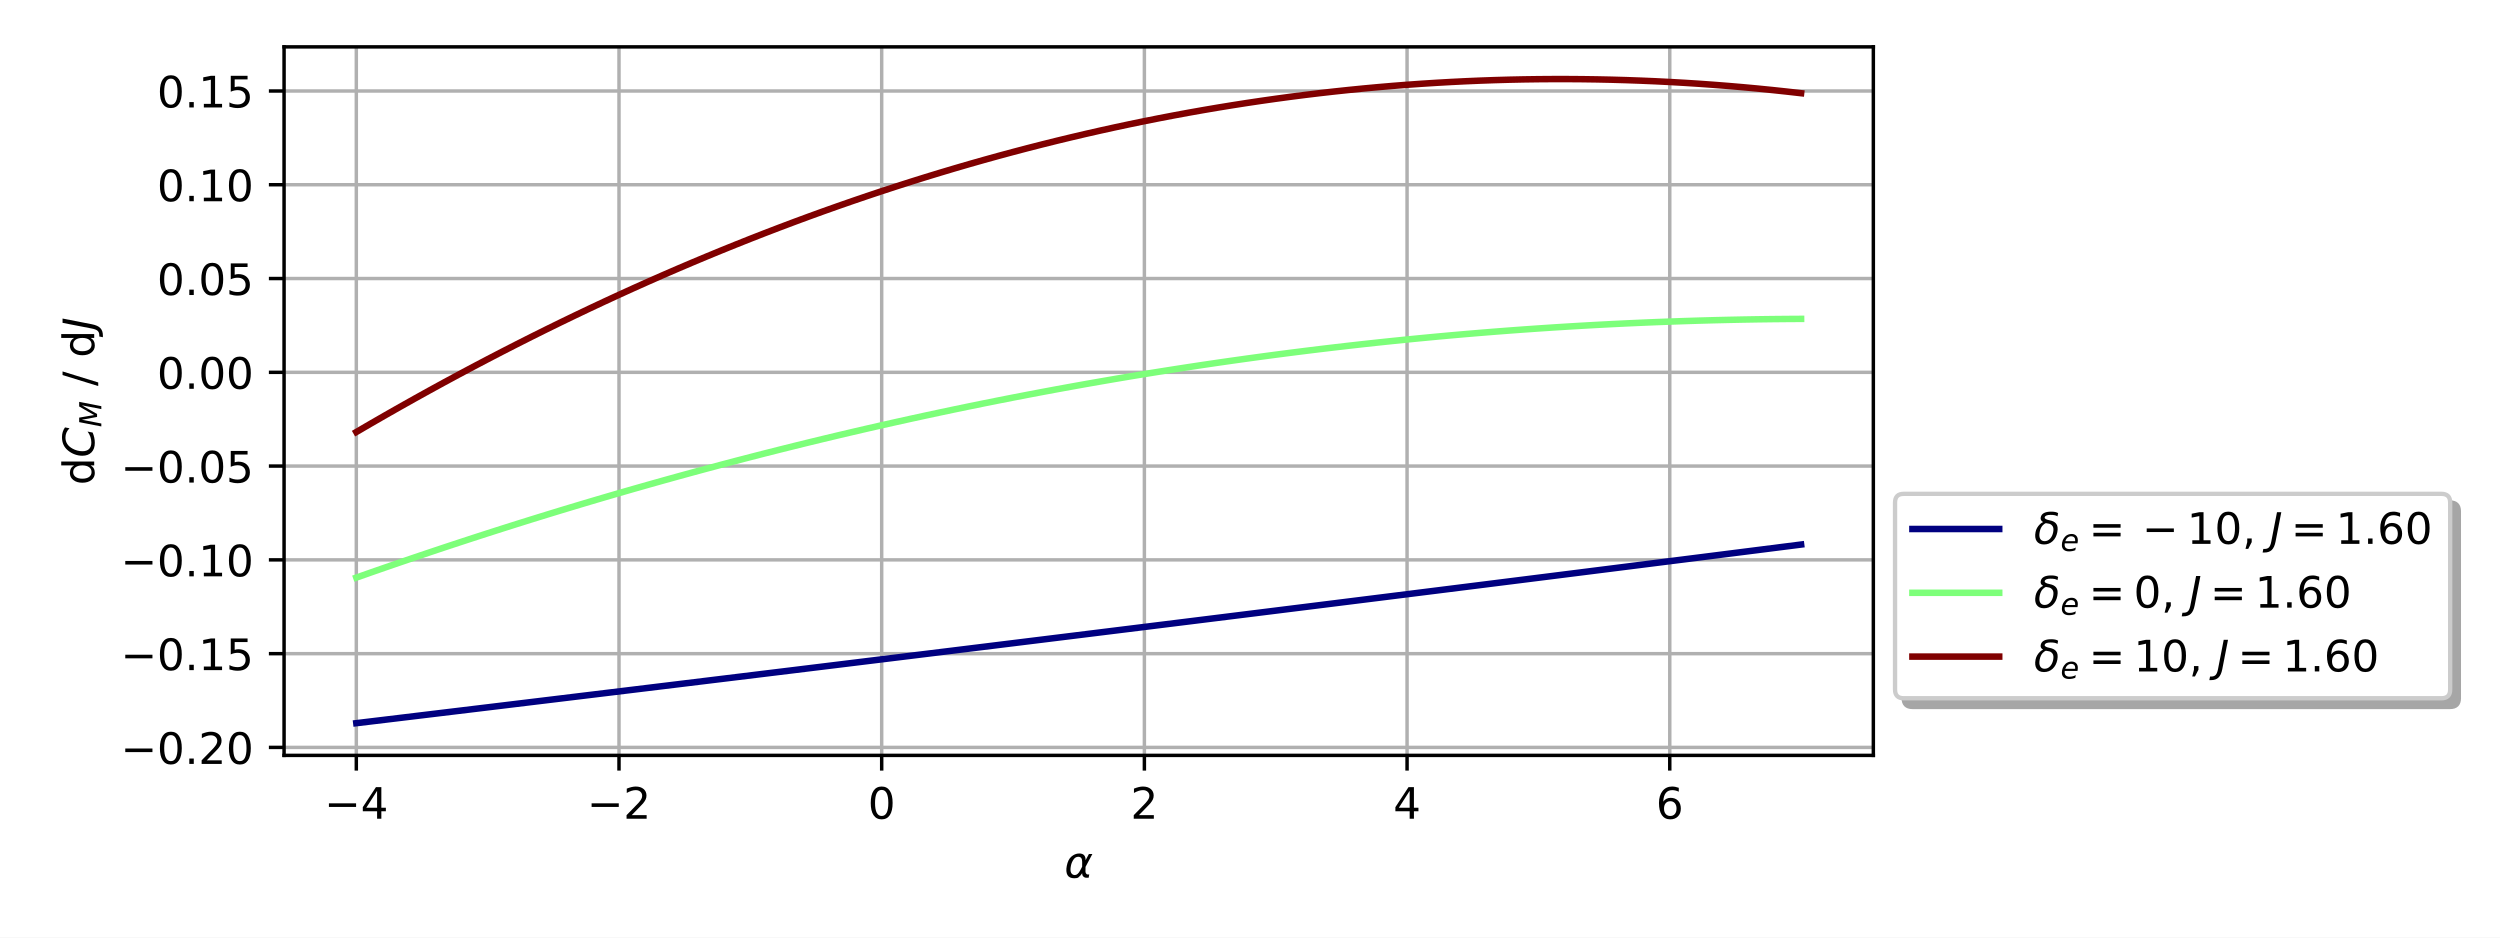
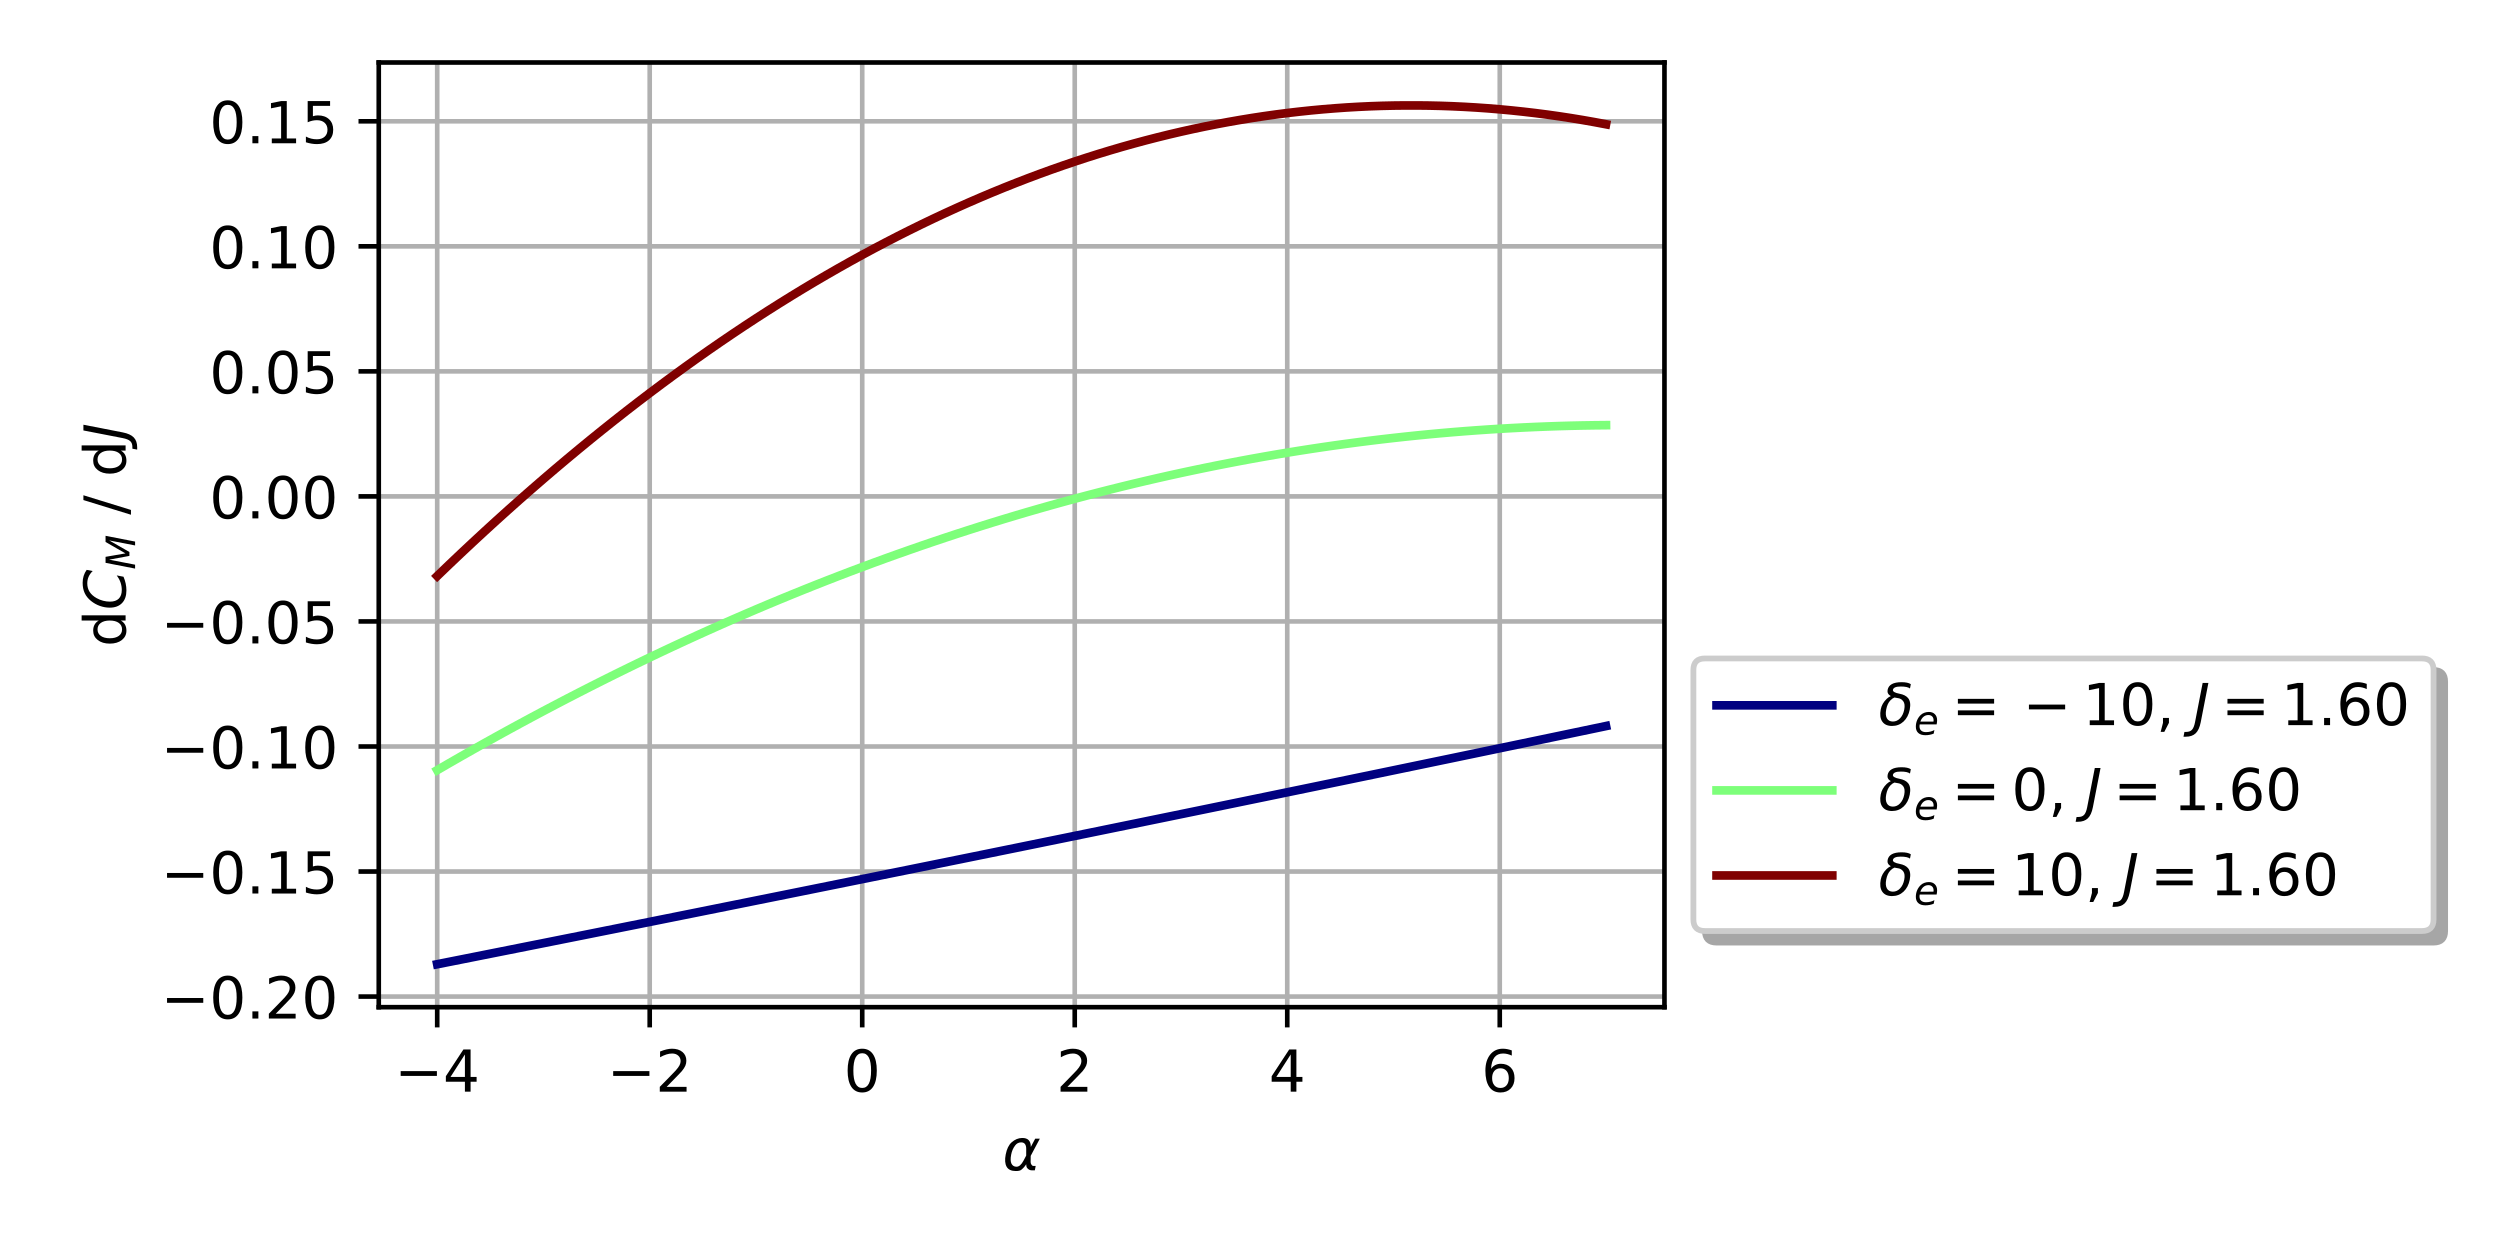
- <svg xmlns="http://www.w3.org/2000/svg" xmlns:xlink="http://www.w3.org/1999/xlink" width="576pt" height="216pt" viewBox="0 0 576 216" version="1.1">
+ <svg xmlns="http://www.w3.org/2000/svg" xmlns:xlink="http://www.w3.org/1999/xlink" width="432pt" height="216pt" viewBox="0 0 432 216" version="1.1">
  <defs>
    <style type="text/css">*{stroke-linejoin: round; stroke-linecap: butt}</style>
  </defs>
  <g id="figure_1">
    <g id="patch_1">
-       <path d="M 0 216  L 576 216  L 576 0  L 0 0  z " style="fill: #ffffff" />
+       <path d="M 0 216  L 432 216  L 432 0  L 0 0  z " style="fill: #ffffff" />
    </g>
    <g id="axes_1">
      <g id="patch_2">
-         <path d="M 65.45 174.04  L 431.618 174.04  L 431.618 10.8  L 65.45 10.8  z " style="fill: #ffffff" />
+         <path d="M 65.45 174.04  L 287.618 174.04  L 287.618 10.8  L 65.45 10.8  z " style="fill: #ffffff" />
      </g>
      <g id="matplotlib.axis_1">
        <g id="xtick_1">
          <g id="line2d_1">
-             <path d="M 82.094 174.04  L 82.094 10.8  " clip-path="url(#p2015f02f11)" style="fill: none; stroke: #b0b0b0; stroke-width: 0.8; stroke-linecap: square" />
+             <path d="M 75.549 174.04  L 75.549 10.8  " clip-path="url(#pff82b05f87)" style="fill: none; stroke: #b0b0b0; stroke-width: 0.8; stroke-linecap: square" />
          </g>
          <g id="line2d_2">
            <defs>
-               <path id="m2cd5fca3e5" d="M 0 0  L 0 3.5  " style="stroke: #000000; stroke-width: 0.8" />
+               <path id="m02cd9f5bb4" d="M 0 0  L 0 3.5  " style="stroke: #000000; stroke-width: 0.8" />
            </defs>
            <g>
-               <use xlink:href="#m2cd5fca3e5" x="82.094" y="174.04" style="stroke: #000000; stroke-width: 0.8" />
+               <use xlink:href="#m02cd9f5bb4" x="75.549" y="174.04" style="stroke: #000000; stroke-width: 0.8" />
            </g>
          </g>
          <g id="text_1">
-             <g transform="translate(74.7229 188.6384) scale(0.1 -0.1)">
+             <g transform="translate(68.17745 188.6384) scale(0.1 -0.1)">
              <defs>
                <path id="DejaVuSans-2212" d="M 678 2272  L 4684 2272  L 4684 1741  L 678 1741  L 678 2272  z " transform="scale(0.015625)" />
                <path id="DejaVuSans-34" d="M 2419 4116  L 825 1625  L 2419 1625  L 2419 4116  z M 2253 4666  L 3047 4666  L 3047 1625  L 3713 1625  L 3713 1100  L 3047 1100  L 3047 0  L 2419 0  L 2419 1100  L 313 1100  L 313 1709  L 2253 4666  z " transform="scale(0.015625)" />
              </defs>
              <use xlink:href="#DejaVuSans-2212" />
              <use xlink:href="#DejaVuSans-34" x="83.789" />
            </g>
          </g>
        </g>
        <g id="xtick_2">
          <g id="line2d_3">
-             <path d="M 142.618 174.04  L 142.618 10.8  " clip-path="url(#p2015f02f11)" style="fill: none; stroke: #b0b0b0; stroke-width: 0.8; stroke-linecap: square" />
+             <path d="M 112.27 174.04  L 112.27 10.8  " clip-path="url(#pff82b05f87)" style="fill: none; stroke: #b0b0b0; stroke-width: 0.8; stroke-linecap: square" />
          </g>
          <g id="line2d_4">
            <g>
-               <use xlink:href="#m2cd5fca3e5" x="142.618" y="174.04" style="stroke: #000000; stroke-width: 0.8" />
+               <use xlink:href="#m02cd9f5bb4" x="112.27" y="174.04" style="stroke: #000000; stroke-width: 0.8" />
            </g>
          </g>
          <g id="text_2">
-             <g transform="translate(135.2465 188.6384) scale(0.1 -0.1)">
+             <g transform="translate(104.8994 188.6384) scale(0.1 -0.1)">
              <defs>
                <path id="DejaVuSans-32" d="M 1228 531  L 3431 531  L 3431 0  L 469 0  L 469 531  Q 828 903 1448 1529  Q 2069 2156 2228 2338  Q 2531 2678 2651 2914  Q 2772 3150 2772 3378  Q 2772 3750 2511 3984  Q 2250 4219 1831 4219  Q 1534 4219 1204 4116  Q 875 4013 500 3803  L 500 4441  Q 881 4594 1212 4672  Q 1544 4750 1819 4750  Q 2544 4750 2975 4387  Q 3406 4025 3406 3419  Q 3406 3131 3298 2873  Q 3191 2616 2906 2266  Q 2828 2175 2409 1742  Q 1991 1309 1228 531  z " transform="scale(0.015625)" />
              </defs>
              <use xlink:href="#DejaVuSans-2212" />
              <use xlink:href="#DejaVuSans-32" x="83.789" />
            </g>
          </g>
        </g>
        <g id="xtick_3">
          <g id="line2d_5">
-             <path d="M 203.141 174.04  L 203.141 10.8  " clip-path="url(#p2015f02f11)" style="fill: none; stroke: #b0b0b0; stroke-width: 0.8; stroke-linecap: square" />
+             <path d="M 148.992 174.04  L 148.992 10.8  " clip-path="url(#pff82b05f87)" style="fill: none; stroke: #b0b0b0; stroke-width: 0.8; stroke-linecap: square" />
          </g>
          <g id="line2d_6">
            <g>
-               <use xlink:href="#m2cd5fca3e5" x="203.141" y="174.04" style="stroke: #000000; stroke-width: 0.8" />
+               <use xlink:href="#m02cd9f5bb4" x="148.992" y="174.04" style="stroke: #000000; stroke-width: 0.8" />
            </g>
          </g>
          <g id="text_3">
-             <g transform="translate(199.96 188.6384) scale(0.1 -0.1)">
+             <g transform="translate(145.8112 188.6384) scale(0.1 -0.1)">
              <defs>
                <path id="DejaVuSans-30" d="M 2034 4250  Q 1547 4250 1301 3770  Q 1056 3291 1056 2328  Q 1056 1369 1301 889  Q 1547 409 2034 409  Q 2525 409 2770 889  Q 3016 1369 3016 2328  Q 3016 3291 2770 3770  Q 2525 4250 2034 4250  z M 2034 4750  Q 2819 4750 3233 4129  Q 3647 3509 3647 2328  Q 3647 1150 3233 529  Q 2819 -91 2034 -91  Q 1250 -91 836 529  Q 422 1150 422 2328  Q 422 3509 836 4129  Q 1250 4750 2034 4750  z " transform="scale(0.015625)" />
              </defs>
              <use xlink:href="#DejaVuSans-30" />
            </g>
          </g>
        </g>
        <g id="xtick_4">
          <g id="line2d_7">
-             <path d="M 263.665 174.04  L 263.665 10.8  " clip-path="url(#p2015f02f11)" style="fill: none; stroke: #b0b0b0; stroke-width: 0.8; stroke-linecap: square" />
+             <path d="M 185.714 174.04  L 185.714 10.8  " clip-path="url(#pff82b05f87)" style="fill: none; stroke: #b0b0b0; stroke-width: 0.8; stroke-linecap: square" />
          </g>
          <g id="line2d_8">
            <g>
-               <use xlink:href="#m2cd5fca3e5" x="263.665" y="174.04" style="stroke: #000000; stroke-width: 0.8" />
+               <use xlink:href="#m02cd9f5bb4" x="185.714" y="174.04" style="stroke: #000000; stroke-width: 0.8" />
            </g>
          </g>
          <g id="text_4">
-             <g transform="translate(260.4836 188.6384) scale(0.1 -0.1)">
+             <g transform="translate(182.5332 188.6384) scale(0.1 -0.1)">
              <use xlink:href="#DejaVuSans-32" />
            </g>
          </g>
        </g>
        <g id="xtick_5">
          <g id="line2d_9">
-             <path d="M 324.188 174.04  L 324.188 10.8  " clip-path="url(#p2015f02f11)" style="fill: none; stroke: #b0b0b0; stroke-width: 0.8; stroke-linecap: square" />
+             <path d="M 222.436 174.04  L 222.436 10.8  " clip-path="url(#pff82b05f87)" style="fill: none; stroke: #b0b0b0; stroke-width: 0.8; stroke-linecap: square" />
          </g>
          <g id="line2d_10">
            <g>
-               <use xlink:href="#m2cd5fca3e5" x="324.188" y="174.04" style="stroke: #000000; stroke-width: 0.8" />
+               <use xlink:href="#m02cd9f5bb4" x="222.436" y="174.04" style="stroke: #000000; stroke-width: 0.8" />
            </g>
          </g>
          <g id="text_5">
-             <g transform="translate(321.0072 188.6384) scale(0.1 -0.1)">
+             <g transform="translate(219.2551 188.6384) scale(0.1 -0.1)">
              <use xlink:href="#DejaVuSans-34" />
            </g>
          </g>
        </g>
        <g id="xtick_6">
          <g id="line2d_11">
-             <path d="M 384.712 174.04  L 384.712 10.8  " clip-path="url(#p2015f02f11)" style="fill: none; stroke: #b0b0b0; stroke-width: 0.8; stroke-linecap: square" />
+             <path d="M 259.158 174.04  L 259.158 10.8  " clip-path="url(#pff82b05f87)" style="fill: none; stroke: #b0b0b0; stroke-width: 0.8; stroke-linecap: square" />
          </g>
          <g id="line2d_12">
            <g>
-               <use xlink:href="#m2cd5fca3e5" x="384.712" y="174.04" style="stroke: #000000; stroke-width: 0.8" />
+               <use xlink:href="#m02cd9f5bb4" x="259.158" y="174.04" style="stroke: #000000; stroke-width: 0.8" />
            </g>
          </g>
          <g id="text_6">
-             <g transform="translate(381.5308 188.6384) scale(0.1 -0.1)">
+             <g transform="translate(255.9771 188.6384) scale(0.1 -0.1)">
              <defs>
                <path id="DejaVuSans-36" d="M 2113 2584  Q 1688 2584 1439 2293  Q 1191 2003 1191 1497  Q 1191 994 1439 701  Q 1688 409 2113 409  Q 2538 409 2786 701  Q 3034 994 3034 1497  Q 3034 2003 2786 2293  Q 2538 2584 2113 2584  z M 3366 4563  L 3366 3988  Q 3128 4100 2886 4159  Q 2644 4219 2406 4219  Q 1781 4219 1451 3797  Q 1122 3375 1075 2522  Q 1259 2794 1537 2939  Q 1816 3084 2150 3084  Q 2853 3084 3261 2657  Q 3669 2231 3669 1497  Q 3669 778 3244 343  Q 2819 -91 2113 -91  Q 1303 -91 875 529  Q 447 1150 447 2328  Q 447 3434 972 4092  Q 1497 4750 2381 4750  Q 2619 4750 2861 4703  Q 3103 4656 3366 4563  z " transform="scale(0.015625)" />
              </defs>
              <use xlink:href="#DejaVuSans-36" />
            </g>
          </g>
        </g>
        <g id="text_7">
-           <g transform="translate(245.2339 202.3166) scale(0.1 -0.1)">
+           <g transform="translate(173.2339 202.3166) scale(0.1 -0.1)">
            <defs>
              <path id="DejaVuSans-Oblique-3b1" d="M 2619 1628  L 2622 2350  Q 2625 3088 2069 3091  Q 1653 3094 1394 2747  Q 1069 2319 959 1747  Q 825 1059 994 731  Q 1169 397 1547 397  Q 1966 397 2319 1063  L 2619 1628  z M 2166 3578  Q 3141 3594 3128 2584  Q 3128 2584 3616 3500  L 4128 3500  L 3119 1603  L 3109 919  Q 3109 766 3194 638  Q 3291 488 3391 488  L 3669 488  L 3575 0  L 3228 0  Q 2934 0 2722 263  Q 2622 394 2619 669  Q 2416 334 2066 50  Q 1900 -81 1453 -78  Q 722 -72 456 397  Q 184 884 353 1747  Q 534 2675 1009 3097  Q 1544 3569 2166 3578  z " transform="scale(0.015625)" />
            </defs>
            <use xlink:href="#DejaVuSans-Oblique-3b1" transform="translate(0 0.84375)" />
          </g>
        </g>
      </g>
      <g id="matplotlib.axis_2">
        <g id="ytick_1">
          <g id="line2d_13">
-             <path d="M 65.45 172.207  L 431.618 172.207  " clip-path="url(#p2015f02f11)" style="fill: none; stroke: #b0b0b0; stroke-width: 0.8; stroke-linecap: square" />
+             <path d="M 65.45 172.207  L 287.618 172.207  " clip-path="url(#pff82b05f87)" style="fill: none; stroke: #b0b0b0; stroke-width: 0.8; stroke-linecap: square" />
          </g>
          <g id="line2d_14">
            <defs>
-               <path id="m40d477b3cb" d="M 0 0  L -3.5 0  " style="stroke: #000000; stroke-width: 0.8" />
+               <path id="me4d93a1e3a" d="M 0 0  L -3.5 0  " style="stroke: #000000; stroke-width: 0.8" />
            </defs>
            <g>
-               <use xlink:href="#m40d477b3cb" x="65.45" y="172.207" style="stroke: #000000; stroke-width: 0.8" />
+               <use xlink:href="#me4d93a1e3a" x="65.45" y="172.207" style="stroke: #000000; stroke-width: 0.8" />
            </g>
          </g>
          <g id="text_8">
            <g transform="translate(27.80469 176.0059) scale(0.1 -0.1)">
              <defs>
                <path id="DejaVuSans-2e" d="M 684 794  L 1344 794  L 1344 0  L 684 0  L 684 794  z " transform="scale(0.015625)" />
              </defs>
              <use xlink:href="#DejaVuSans-2212" />
              <use xlink:href="#DejaVuSans-30" x="83.789" />
              <use xlink:href="#DejaVuSans-2e" x="147.412" />
              <use xlink:href="#DejaVuSans-32" x="179.199" />
              <use xlink:href="#DejaVuSans-30" x="242.822" />
            </g>
          </g>
        </g>
        <g id="ytick_2">
          <g id="line2d_15">
-             <path d="M 65.45 150.6  L 431.618 150.6  " clip-path="url(#p2015f02f11)" style="fill: none; stroke: #b0b0b0; stroke-width: 0.8; stroke-linecap: square" />
+             <path d="M 65.45 150.6  L 287.618 150.6  " clip-path="url(#pff82b05f87)" style="fill: none; stroke: #b0b0b0; stroke-width: 0.8; stroke-linecap: square" />
          </g>
          <g id="line2d_16">
            <g>
-               <use xlink:href="#m40d477b3cb" x="65.45" y="150.6" style="stroke: #000000; stroke-width: 0.8" />
+               <use xlink:href="#me4d93a1e3a" x="65.45" y="150.6" style="stroke: #000000; stroke-width: 0.8" />
            </g>
          </g>
          <g id="text_9">
            <g transform="translate(27.80469 154.3991) scale(0.1 -0.1)">
              <defs>
                <path id="DejaVuSans-31" d="M 794 531  L 1825 531  L 1825 4091  L 703 3866  L 703 4441  L 1819 4666  L 2450 4666  L 2450 531  L 3481 531  L 3481 0  L 794 0  L 794 531  z " transform="scale(0.015625)" />
                <path id="DejaVuSans-35" d="M 691 4666  L 3169 4666  L 3169 4134  L 1269 4134  L 1269 2991  Q 1406 3038 1543 3061  Q 1681 3084 1819 3084  Q 2600 3084 3056 2656  Q 3513 2228 3513 1497  Q 3513 744 3044 326  Q 2575 -91 1722 -91  Q 1428 -91 1123 -41  Q 819 9 494 109  L 494 744  Q 775 591 1075 516  Q 1375 441 1709 441  Q 2250 441 2565 725  Q 2881 1009 2881 1497  Q 2881 1984 2565 2268  Q 2250 2553 1709 2553  Q 1456 2553 1204 2497  Q 953 2441 691 2322  L 691 4666  z " transform="scale(0.015625)" />
              </defs>
              <use xlink:href="#DejaVuSans-2212" />
              <use xlink:href="#DejaVuSans-30" x="83.789" />
              <use xlink:href="#DejaVuSans-2e" x="147.412" />
              <use xlink:href="#DejaVuSans-31" x="179.199" />
              <use xlink:href="#DejaVuSans-35" x="242.822" />
            </g>
          </g>
        </g>
        <g id="ytick_3">
          <g id="line2d_17">
-             <path d="M 65.45 128.993  L 431.618 128.993  " clip-path="url(#p2015f02f11)" style="fill: none; stroke: #b0b0b0; stroke-width: 0.8; stroke-linecap: square" />
+             <path d="M 65.45 128.993  L 287.618 128.993  " clip-path="url(#pff82b05f87)" style="fill: none; stroke: #b0b0b0; stroke-width: 0.8; stroke-linecap: square" />
          </g>
          <g id="line2d_18">
            <g>
-               <use xlink:href="#m40d477b3cb" x="65.45" y="128.993" style="stroke: #000000; stroke-width: 0.8" />
+               <use xlink:href="#me4d93a1e3a" x="65.45" y="128.993" style="stroke: #000000; stroke-width: 0.8" />
            </g>
          </g>
          <g id="text_10">
            <g transform="translate(27.80469 132.7924) scale(0.1 -0.1)">
              <use xlink:href="#DejaVuSans-2212" />
              <use xlink:href="#DejaVuSans-30" x="83.789" />
              <use xlink:href="#DejaVuSans-2e" x="147.412" />
              <use xlink:href="#DejaVuSans-31" x="179.199" />
              <use xlink:href="#DejaVuSans-30" x="242.822" />
            </g>
          </g>
        </g>
        <g id="ytick_4">
          <g id="line2d_19">
-             <path d="M 65.45 107.386  L 431.618 107.386  " clip-path="url(#p2015f02f11)" style="fill: none; stroke: #b0b0b0; stroke-width: 0.8; stroke-linecap: square" />
+             <path d="M 65.45 107.386  L 287.618 107.386  " clip-path="url(#pff82b05f87)" style="fill: none; stroke: #b0b0b0; stroke-width: 0.8; stroke-linecap: square" />
          </g>
          <g id="line2d_20">
            <g>
-               <use xlink:href="#m40d477b3cb" x="65.45" y="107.386" style="stroke: #000000; stroke-width: 0.8" />
+               <use xlink:href="#me4d93a1e3a" x="65.45" y="107.386" style="stroke: #000000; stroke-width: 0.8" />
            </g>
          </g>
          <g id="text_11">
            <g transform="translate(27.80469 111.1857) scale(0.1 -0.1)">
              <use xlink:href="#DejaVuSans-2212" />
              <use xlink:href="#DejaVuSans-30" x="83.789" />
              <use xlink:href="#DejaVuSans-2e" x="147.412" />
              <use xlink:href="#DejaVuSans-30" x="179.199" />
              <use xlink:href="#DejaVuSans-35" x="242.822" />
            </g>
          </g>
        </g>
        <g id="ytick_5">
          <g id="line2d_21">
-             <path d="M 65.45 85.78  L 431.618 85.78  " clip-path="url(#p2015f02f11)" style="fill: none; stroke: #b0b0b0; stroke-width: 0.8; stroke-linecap: square" />
+             <path d="M 65.45 85.78  L 287.618 85.78  " clip-path="url(#pff82b05f87)" style="fill: none; stroke: #b0b0b0; stroke-width: 0.8; stroke-linecap: square" />
          </g>
          <g id="line2d_22">
            <g>
-               <use xlink:href="#m40d477b3cb" x="65.45" y="85.78" style="stroke: #000000; stroke-width: 0.8" />
+               <use xlink:href="#me4d93a1e3a" x="65.45" y="85.78" style="stroke: #000000; stroke-width: 0.8" />
            </g>
          </g>
          <g id="text_12">
            <g transform="translate(36.18438 89.57898) scale(0.1 -0.1)">
              <use xlink:href="#DejaVuSans-30" />
              <use xlink:href="#DejaVuSans-2e" x="63.623" />
              <use xlink:href="#DejaVuSans-30" x="95.41" />
              <use xlink:href="#DejaVuSans-30" x="159.033" />
            </g>
          </g>
        </g>
        <g id="ytick_6">
          <g id="line2d_23">
-             <path d="M 65.45 64.173  L 431.618 64.173  " clip-path="url(#p2015f02f11)" style="fill: none; stroke: #b0b0b0; stroke-width: 0.8; stroke-linecap: square" />
+             <path d="M 65.45 64.173  L 287.618 64.173  " clip-path="url(#pff82b05f87)" style="fill: none; stroke: #b0b0b0; stroke-width: 0.8; stroke-linecap: square" />
          </g>
          <g id="line2d_24">
            <g>
-               <use xlink:href="#m40d477b3cb" x="65.45" y="64.173" style="stroke: #000000; stroke-width: 0.8" />
+               <use xlink:href="#me4d93a1e3a" x="65.45" y="64.173" style="stroke: #000000; stroke-width: 0.8" />
            </g>
          </g>
          <g id="text_13">
            <g transform="translate(36.18438 67.97226) scale(0.1 -0.1)">
              <use xlink:href="#DejaVuSans-30" />
              <use xlink:href="#DejaVuSans-2e" x="63.623" />
              <use xlink:href="#DejaVuSans-30" x="95.41" />
              <use xlink:href="#DejaVuSans-35" x="159.033" />
            </g>
          </g>
        </g>
        <g id="ytick_7">
          <g id="line2d_25">
-             <path d="M 65.45 42.566  L 431.618 42.566  " clip-path="url(#p2015f02f11)" style="fill: none; stroke: #b0b0b0; stroke-width: 0.8; stroke-linecap: square" />
+             <path d="M 65.45 42.566  L 287.618 42.566  " clip-path="url(#pff82b05f87)" style="fill: none; stroke: #b0b0b0; stroke-width: 0.8; stroke-linecap: square" />
          </g>
          <g id="line2d_26">
            <g>
-               <use xlink:href="#m40d477b3cb" x="65.45" y="42.566" style="stroke: #000000; stroke-width: 0.8" />
+               <use xlink:href="#me4d93a1e3a" x="65.45" y="42.566" style="stroke: #000000; stroke-width: 0.8" />
            </g>
          </g>
          <g id="text_14">
            <g transform="translate(36.18438 46.36553) scale(0.1 -0.1)">
              <use xlink:href="#DejaVuSans-30" />
              <use xlink:href="#DejaVuSans-2e" x="63.623" />
              <use xlink:href="#DejaVuSans-31" x="95.41" />
              <use xlink:href="#DejaVuSans-30" x="159.033" />
            </g>
          </g>
        </g>
        <g id="ytick_8">
          <g id="line2d_27">
-             <path d="M 65.45 20.96  L 431.618 20.96  " clip-path="url(#p2015f02f11)" style="fill: none; stroke: #b0b0b0; stroke-width: 0.8; stroke-linecap: square" />
+             <path d="M 65.45 20.96  L 287.618 20.96  " clip-path="url(#pff82b05f87)" style="fill: none; stroke: #b0b0b0; stroke-width: 0.8; stroke-linecap: square" />
          </g>
          <g id="line2d_28">
            <g>
-               <use xlink:href="#m40d477b3cb" x="65.45" y="20.96" style="stroke: #000000; stroke-width: 0.8" />
+               <use xlink:href="#me4d93a1e3a" x="65.45" y="20.96" style="stroke: #000000; stroke-width: 0.8" />
            </g>
          </g>
          <g id="text_15">
            <g transform="translate(36.18438 24.75881) scale(0.1 -0.1)">
              <use xlink:href="#DejaVuSans-30" />
              <use xlink:href="#DejaVuSans-2e" x="63.623" />
              <use xlink:href="#DejaVuSans-31" x="95.41" />
              <use xlink:href="#DejaVuSans-35" x="159.033" />
            </g>
          </g>
        </g>
        <g id="text_16">
          <g transform="translate(21.70469 111.77) rotate(-90) scale(0.1 -0.1)">
            <defs>
              <path id="DejaVuSans-64" d="M 2906 2969  L 2906 4863  L 3481 4863  L 3481 0  L 2906 0  L 2906 525  Q 2725 213 2448 61  Q 2172 -91 1784 -91  Q 1150 -91 751 415  Q 353 922 353 1747  Q 353 2572 751 3078  Q 1150 3584 1784 3584  Q 2172 3584 2448 3432  Q 2725 3281 2906 2969  z M 947 1747  Q 947 1113 1208 752  Q 1469 391 1925 391  Q 2381 391 2643 752  Q 2906 1113 2906 1747  Q 2906 2381 2643 2742  Q 2381 3103 1925 3103  Q 1469 3103 1208 2742  Q 947 2381 947 1747  z " transform="scale(0.015625)" />
              <path id="DejaVuSans-Oblique-43" d="M 4447 4306  L 4319 3641  Q 4019 3944 3683 4091  Q 3347 4238 2956 4238  Q 2422 4238 2017 3981  Q 1613 3725 1319 3200  Q 1131 2863 1032 2486  Q 934 2109 934 1728  Q 934 1091 1264 756  Q 1594 422 2222 422  Q 2656 422 3056 561  Q 3456 700 3834 978  L 3688 231  Q 3316 72 2936 -9  Q 2556 -91 2175 -91  Q 1278 -91 773 396  Q 269 884 269 1753  Q 269 2309 461 2846  Q 653 3384 1013 3828  Q 1394 4300 1883 4525  Q 2372 4750 3022 4750  Q 3422 4750 3780 4639  Q 4138 4528 4447 4306  z " transform="scale(0.015625)" />
              <path id="DejaVuSans-Oblique-4d" d="M 1081 4666  L 2028 4666  L 2572 1522  L 4378 4666  L 5350 4666  L 4441 0  L 3828 0  L 4622 4091  L 2791 897  L 2175 897  L 1581 4103  L 788 0  L 172 0  L 1081 4666  z " transform="scale(0.015625)" />
              <path id="DejaVuSans-20" transform="scale(0.015625)" />
              <path id="DejaVuSans-2f" d="M 1625 4666  L 2156 4666  L 531 -594  L 0 -594  L 1625 4666  z " transform="scale(0.015625)" />
              <path id="DejaVuSans-Oblique-4a" d="M 1069 4666  L 1703 4666  L 856 325  Q 691 -522 298 -901  Q -94 -1281 -800 -1281  L -1050 -1281  L -947 -750  L -750 -750  Q -328 -750 -109 -509  Q 109 -269 225 325  L 1069 4666  z " transform="scale(0.015625)" />
            </defs>
            <use xlink:href="#DejaVuSans-64" transform="translate(0 0.015625)" />
            <use xlink:href="#DejaVuSans-Oblique-43" transform="translate(63.47656 0.015625)" />
            <use xlink:href="#DejaVuSans-Oblique-4d" transform="translate(133.3008 -16.39062) scale(0.7)" />
            <use xlink:href="#DejaVuSans-20" transform="translate(196.4307 0.015625)" />
            <use xlink:href="#DejaVuSans-2f" transform="translate(228.2178 0.015625)" />
            <use xlink:href="#DejaVuSans-20" transform="translate(261.9092 0.015625)" />
            <use xlink:href="#DejaVuSans-64" transform="translate(293.6963 0.015625)" />
            <use xlink:href="#DejaVuSans-Oblique-4a" transform="translate(357.1729 0.015625)" />
          </g>
        </g>
      </g>
      <g id="line2d_29">
-         <path d="M 82.094 166.62  L 85.456 166.215  L 88.819 165.811  L 92.181 165.406  L 95.544 165  L 98.906 164.595  L 102.269 164.189  L 105.631 163.783  L 108.993 163.377  L 112.356 162.971  L 115.718 162.564  L 119.081 162.157  L 122.443 161.75  L 125.805 161.343  L 129.168 160.935  L 132.53 160.527  L 135.893 160.119  L 139.255 159.711  L 142.618 159.303  L 145.98 158.894  L 149.342 158.485  L 152.705 158.076  L 156.067 157.667  L 159.43 157.257  L 162.792 156.847  L 166.155 156.437  L 169.517 156.027  L 172.879 155.616  L 176.242 155.206  L 179.604 154.795  L 182.967 154.384  L 186.329 153.972  L 189.692 153.561  L 193.054 153.149  L 196.416 152.737  L 199.779 152.324  L 203.141 151.912  L 206.504 151.499  L 209.866 151.086  L 213.228 150.673  L 216.591 150.259  L 219.953 149.846  L 223.316 149.432  L 226.678 149.018  L 230.041 148.603  L 233.403 148.189  L 236.765 147.774  L 240.128 147.359  L 243.49 146.943  L 246.853 146.528  L 250.215 146.112  L 253.578 145.696  L 256.94 145.28  L 260.302 144.864  L 263.665 144.447  L 267.027 144.03  L 270.39 143.613  L 273.752 143.196  L 277.115 142.778  L 280.477 142.36  L 283.839 141.942  L 287.202 141.524  L 290.564 141.106  L 293.927 140.687  L 297.289 140.268  L 300.651 139.849  L 304.014 139.43  L 307.376 139.01  L 310.739 138.59  L 314.101 138.17  L 317.464 137.75  L 320.826 137.329  L 324.188 136.909  L 327.551 136.488  L 330.913 136.067  L 334.276 135.645  L 337.638 135.223  L 341.001 134.802  L 344.363 134.379  L 347.725 133.957  L 351.088 133.535  L 354.45 133.112  L 357.813 132.689  L 361.175 132.266  L 364.538 131.842  L 367.9 131.418  L 371.262 130.995  L 374.625 130.57  L 377.987 130.146  L 381.35 129.721  L 384.712 129.297  L 388.074 128.872  L 391.437 128.446  L 394.799 128.021  L 398.162 127.595  L 401.524 127.169  L 404.887 126.743  L 408.249 126.316  L 411.611 125.89  L 414.974 125.463  " clip-path="url(#p2015f02f11)" style="fill: none; stroke: #000080; stroke-width: 1.5; stroke-linecap: square" />
+         <path d="M 75.549 166.62  L 77.589 166.215  L 79.629 165.811  L 81.669 165.406  L 83.709 165  L 85.749 164.595  L 87.789 164.189  L 89.829 163.783  L 91.869 163.377  L 93.91 162.971  L 95.95 162.564  L 97.99 162.157  L 100.03 161.75  L 102.07 161.343  L 104.11 160.935  L 106.15 160.527  L 108.19 160.119  L 110.23 159.711  L 112.27 159.303  L 114.311 158.894  L 116.351 158.485  L 118.391 158.076  L 120.431 157.667  L 122.471 157.257  L 124.511 156.847  L 126.551 156.437  L 128.591 156.027  L 130.631 155.616  L 132.672 155.206  L 134.712 154.795  L 136.752 154.384  L 138.792 153.972  L 140.832 153.561  L 142.872 153.149  L 144.912 152.737  L 146.952 152.324  L 148.992 151.912  L 151.033 151.499  L 153.073 151.086  L 155.113 150.673  L 157.153 150.259  L 159.193 149.846  L 161.233 149.432  L 163.273 149.018  L 165.313 148.603  L 167.353 148.189  L 169.394 147.774  L 171.434 147.359  L 173.474 146.943  L 175.514 146.528  L 177.554 146.112  L 179.594 145.696  L 181.634 145.28  L 183.674 144.864  L 185.714 144.447  L 187.755 144.03  L 189.795 143.613  L 191.835 143.196  L 193.875 142.778  L 195.915 142.36  L 197.955 141.942  L 199.995 141.524  L 202.035 141.106  L 204.075 140.687  L 206.116 140.268  L 208.156 139.849  L 210.196 139.43  L 212.236 139.01  L 214.276 138.59  L 216.316 138.17  L 218.356 137.75  L 220.396 137.329  L 222.436 136.909  L 224.476 136.488  L 226.517 136.067  L 228.557 135.645  L 230.597 135.223  L 232.637 134.802  L 234.677 134.379  L 236.717 133.957  L 238.757 133.535  L 240.797 133.112  L 242.837 132.689  L 244.878 132.266  L 246.918 131.842  L 248.958 131.418  L 250.998 130.995  L 253.038 130.57  L 255.078 130.146  L 257.118 129.721  L 259.158 129.297  L 261.198 128.872  L 263.239 128.446  L 265.279 128.021  L 267.319 127.595  L 269.359 127.169  L 271.399 126.743  L 273.439 126.316  L 275.479 125.89  L 277.519 125.463  " clip-path="url(#pff82b05f87)" style="fill: none; stroke: #000080; stroke-width: 1.5; stroke-linecap: square" />
      </g>
      <g id="line2d_30">
-         <path d="M 82.094 133.081  L 85.456 131.898  L 88.819 130.728  L 92.181 129.57  L 95.544 128.423  L 98.906 127.288  L 102.269 126.165  L 105.631 125.054  L 108.993 123.955  L 112.356 122.867  L 115.718 121.792  L 119.081 120.728  L 122.443 119.676  L 125.805 118.636  L 129.168 117.607  L 132.53 116.591  L 135.893 115.586  L 139.255 114.594  L 142.618 113.613  L 145.98 112.644  L 149.342 111.686  L 152.705 110.741  L 156.067 109.807  L 159.43 108.886  L 162.792 107.976  L 166.155 107.078  L 169.517 106.191  L 172.879 105.317  L 176.242 104.454  L 179.604 103.604  L 182.967 102.765  L 186.329 101.938  L 189.692 101.122  L 193.054 100.319  L 196.416 99.528  L 199.779 98.748  L 203.141 97.98  L 206.504 97.224  L 209.866 96.48  L 213.228 95.747  L 216.591 95.027  L 219.953 94.318  L 223.316 93.621  L 226.678 92.936  L 230.041 92.263  L 233.403 91.602  L 236.765 90.952  L 240.128 90.315  L 243.49 89.689  L 246.853 89.075  L 250.215 88.473  L 253.578 87.883  L 256.94 87.304  L 260.302 86.737  L 263.665 86.183  L 267.027 85.64  L 270.39 85.109  L 273.752 84.589  L 277.115 84.082  L 280.477 83.586  L 283.839 83.102  L 287.202 82.631  L 290.564 82.17  L 293.927 81.722  L 297.289 81.286  L 300.651 80.861  L 304.014 80.448  L 307.376 80.048  L 310.739 79.658  L 314.101 79.281  L 317.464 78.916  L 320.826 78.562  L 324.188 78.221  L 327.551 77.891  L 330.913 77.573  L 334.276 77.266  L 337.638 76.972  L 341.001 76.69  L 344.363 76.419  L 347.725 76.16  L 351.088 75.913  L 354.45 75.678  L 357.813 75.454  L 361.175 75.243  L 364.538 75.043  L 367.9 74.855  L 371.262 74.679  L 374.625 74.515  L 377.987 74.363  L 381.35 74.222  L 384.712 74.094  L 388.074 73.977  L 391.437 73.872  L 394.799 73.779  L 398.162 73.698  L 401.524 73.628  L 404.887 73.57  L 408.249 73.525  L 411.611 73.491  L 414.974 73.469  " clip-path="url(#p2015f02f11)" style="fill: none; stroke: #7dff7a; stroke-width: 1.5; stroke-linecap: square" />
+         <path d="M 75.549 133.081  L 77.589 131.898  L 79.629 130.728  L 81.669 129.57  L 83.709 128.423  L 85.749 127.288  L 87.789 126.165  L 89.829 125.054  L 91.869 123.955  L 93.91 122.867  L 95.95 121.792  L 97.99 120.728  L 100.03 119.676  L 102.07 118.636  L 104.11 117.607  L 106.15 116.591  L 108.19 115.586  L 110.23 114.594  L 112.27 113.613  L 114.311 112.644  L 116.351 111.686  L 118.391 110.741  L 120.431 109.807  L 122.471 108.886  L 124.511 107.976  L 126.551 107.078  L 128.591 106.191  L 130.631 105.317  L 132.672 104.454  L 134.712 103.604  L 136.752 102.765  L 138.792 101.938  L 140.832 101.122  L 142.872 100.319  L 144.912 99.528  L 146.952 98.748  L 148.992 97.98  L 151.033 97.224  L 153.073 96.48  L 155.113 95.747  L 157.153 95.027  L 159.193 94.318  L 161.233 93.621  L 163.273 92.936  L 165.313 92.263  L 167.353 91.602  L 169.394 90.952  L 171.434 90.315  L 173.474 89.689  L 175.514 89.075  L 177.554 88.473  L 179.594 87.883  L 181.634 87.304  L 183.674 86.737  L 185.714 86.183  L 187.755 85.64  L 189.795 85.109  L 191.835 84.589  L 193.875 84.082  L 195.915 83.586  L 197.955 83.102  L 199.995 82.631  L 202.035 82.17  L 204.075 81.722  L 206.116 81.286  L 208.156 80.861  L 210.196 80.448  L 212.236 80.048  L 214.276 79.658  L 216.316 79.281  L 218.356 78.916  L 220.396 78.562  L 222.436 78.221  L 224.476 77.891  L 226.517 77.573  L 228.557 77.266  L 230.597 76.972  L 232.637 76.69  L 234.677 76.419  L 236.717 76.16  L 238.757 75.913  L 240.797 75.678  L 242.837 75.454  L 244.878 75.243  L 246.918 75.043  L 248.958 74.855  L 250.998 74.679  L 253.038 74.515  L 255.078 74.363  L 257.118 74.222  L 259.158 74.094  L 261.198 73.977  L 263.239 73.872  L 265.279 73.779  L 267.319 73.698  L 269.359 73.628  L 271.399 73.57  L 273.439 73.525  L 275.479 73.491  L 277.519 73.469  " clip-path="url(#pff82b05f87)" style="fill: none; stroke: #7dff7a; stroke-width: 1.5; stroke-linecap: square" />
      </g>
      <g id="line2d_31">
-         <path d="M 82.094 99.541  L 85.456 97.581  L 88.819 95.646  L 92.181 93.734  L 95.544 91.846  L 98.906 89.981  L 102.269 88.141  L 105.631 86.325  L 108.993 84.532  L 112.356 82.764  L 115.718 81.019  L 119.081 79.299  L 122.443 77.602  L 125.805 75.929  L 129.168 74.28  L 132.53 72.655  L 135.893 71.053  L 139.255 69.476  L 142.618 67.923  L 145.98 66.393  L 149.342 64.887  L 152.705 63.406  L 156.067 61.948  L 159.43 60.514  L 162.792 59.104  L 166.155 57.718  L 169.517 56.356  L 172.879 55.017  L 176.242 53.703  L 179.604 52.413  L 182.967 51.146  L 186.329 49.903  L 189.692 48.684  L 193.054 47.49  L 196.416 46.319  L 199.779 45.171  L 203.141 44.048  L 206.504 42.949  L 209.866 41.874  L 213.228 40.822  L 216.591 39.795  L 219.953 38.791  L 223.316 37.811  L 226.678 36.855  L 230.041 35.923  L 233.403 35.015  L 236.765 34.131  L 240.128 33.271  L 243.49 32.434  L 246.853 31.622  L 250.215 30.833  L 253.578 30.069  L 256.94 29.328  L 260.302 28.611  L 263.665 27.918  L 267.027 27.249  L 270.39 26.604  L 273.752 25.983  L 277.115 25.385  L 280.477 24.812  L 283.839 24.263  L 287.202 23.737  L 290.564 23.235  L 293.927 22.757  L 297.289 22.303  L 300.651 21.873  L 304.014 21.467  L 307.376 21.085  L 310.739 20.727  L 314.101 20.392  L 317.464 20.082  L 320.826 19.795  L 324.188 19.532  L 327.551 19.294  L 330.913 19.079  L 334.276 18.888  L 337.638 18.721  L 341.001 18.577  L 344.363 18.458  L 347.725 18.363  L 351.088 18.291  L 354.45 18.244  L 357.813 18.22  L 361.175 18.22  L 364.538 18.244  L 367.9 18.292  L 371.262 18.364  L 374.625 18.46  L 377.987 18.58  L 381.35 18.723  L 384.712 18.891  L 388.074 19.082  L 391.437 19.298  L 394.799 19.537  L 398.162 19.8  L 401.524 20.087  L 404.887 20.398  L 408.249 20.733  L 411.611 21.092  L 414.974 21.474  " clip-path="url(#p2015f02f11)" style="fill: none; stroke: #800000; stroke-width: 1.5; stroke-linecap: square" />
+         <path d="M 75.549 99.541  L 77.589 97.581  L 79.629 95.646  L 81.669 93.734  L 83.709 91.846  L 85.749 89.981  L 87.789 88.141  L 89.829 86.325  L 91.869 84.532  L 93.91 82.764  L 95.95 81.019  L 97.99 79.299  L 100.03 77.602  L 102.07 75.929  L 104.11 74.28  L 106.15 72.655  L 108.19 71.053  L 110.23 69.476  L 112.27 67.923  L 114.311 66.393  L 116.351 64.887  L 118.391 63.406  L 120.431 61.948  L 122.471 60.514  L 124.511 59.104  L 126.551 57.718  L 128.591 56.356  L 130.631 55.017  L 132.672 53.703  L 134.712 52.413  L 136.752 51.146  L 138.792 49.903  L 140.832 48.684  L 142.872 47.49  L 144.912 46.319  L 146.952 45.171  L 148.992 44.048  L 151.033 42.949  L 153.073 41.874  L 155.113 40.822  L 157.153 39.795  L 159.193 38.791  L 161.233 37.811  L 163.273 36.855  L 165.313 35.923  L 167.353 35.015  L 169.394 34.131  L 171.434 33.271  L 173.474 32.434  L 175.514 31.622  L 177.554 30.833  L 179.594 30.069  L 181.634 29.328  L 183.674 28.611  L 185.714 27.918  L 187.755 27.249  L 189.795 26.604  L 191.835 25.983  L 193.875 25.385  L 195.915 24.812  L 197.955 24.263  L 199.995 23.737  L 202.035 23.235  L 204.075 22.757  L 206.116 22.303  L 208.156 21.873  L 210.196 21.467  L 212.236 21.085  L 214.276 20.727  L 216.316 20.392  L 218.356 20.082  L 220.396 19.795  L 222.436 19.532  L 224.476 19.294  L 226.517 19.079  L 228.557 18.888  L 230.597 18.721  L 232.637 18.577  L 234.677 18.458  L 236.717 18.363  L 238.757 18.291  L 240.797 18.244  L 242.837 18.22  L 244.878 18.22  L 246.918 18.244  L 248.958 18.292  L 250.998 18.364  L 253.038 18.46  L 255.078 18.58  L 257.118 18.723  L 259.158 18.891  L 261.198 19.082  L 263.239 19.298  L 265.279 19.537  L 267.319 19.8  L 269.359 20.087  L 271.399 20.398  L 273.439 20.733  L 275.479 21.092  L 277.519 21.474  " clip-path="url(#pff82b05f87)" style="fill: none; stroke: #800000; stroke-width: 1.5; stroke-linecap: square" />
      </g>
      <g id="patch_3">
        <path d="M 65.45 174.04  L 65.45 10.8  " style="fill: none; stroke: #000000; stroke-width: 0.8; stroke-linejoin: miter; stroke-linecap: square" />
      </g>
      <g id="patch_4">
-         <path d="M 431.618 174.04  L 431.618 10.8  " style="fill: none; stroke: #000000; stroke-width: 0.8; stroke-linejoin: miter; stroke-linecap: square" />
+         <path d="M 287.618 174.04  L 287.618 10.8  " style="fill: none; stroke: #000000; stroke-width: 0.8; stroke-linejoin: miter; stroke-linecap: square" />
      </g>
      <g id="patch_5">
-         <path d="M 65.45 174.04  L 431.618 174.04  " style="fill: none; stroke: #000000; stroke-width: 0.8; stroke-linejoin: miter; stroke-linecap: square" />
+         <path d="M 65.45 174.04  L 287.618 174.04  " style="fill: none; stroke: #000000; stroke-width: 0.8; stroke-linejoin: miter; stroke-linecap: square" />
      </g>
      <g id="patch_6">
-         <path d="M 65.45 10.8  L 431.618 10.8  " style="fill: none; stroke: #000000; stroke-width: 0.8; stroke-linejoin: miter; stroke-linecap: square" />
+         <path d="M 65.45 10.8  L 287.618 10.8  " style="fill: none; stroke: #000000; stroke-width: 0.8; stroke-linejoin: miter; stroke-linecap: square" />
      </g>
      <g id="legend_1">
        <g id="patch_7">
-           <path d="M 440.618 162.878  L 564.518 162.878  Q 566.518 162.878 566.518 160.878  L 566.518 117.783  Q 566.518 115.783 564.518 115.783  L 440.618 115.783  Q 438.618 115.783 438.618 117.783  L 438.618 160.878  Q 438.618 162.878 440.618 162.878  z " style="fill: #4d4d4d; opacity: 0.5; stroke: #4d4d4d; stroke-linejoin: miter" />
+           <path d="M 296.618 162.878  L 420.518 162.878  Q 422.518 162.878 422.518 160.878  L 422.518 117.783  Q 422.518 115.783 420.518 115.783  L 296.618 115.783  Q 294.618 115.783 294.618 117.783  L 294.618 160.878  Q 294.618 162.878 296.618 162.878  z " style="fill: #4d4d4d; opacity: 0.5; stroke: #4d4d4d; stroke-linejoin: miter" />
        </g>
        <g id="patch_8">
-           <path d="M 438.618 160.878  L 562.518 160.878  Q 564.518 160.878 564.518 158.878  L 564.518 115.783  Q 564.518 113.783 562.518 113.783  L 438.618 113.783  Q 436.618 113.783 436.618 115.783  L 436.618 158.878  Q 436.618 160.878 438.618 160.878  z " style="fill: #ffffff; stroke: #cccccc; stroke-linejoin: miter" />
+           <path d="M 294.618 160.878  L 418.518 160.878  Q 420.518 160.878 420.518 158.878  L 420.518 115.783  Q 420.518 113.783 418.518 113.783  L 294.618 113.783  Q 292.618 113.783 292.618 115.783  L 292.618 158.878  Q 292.618 160.878 294.618 160.878  z " style="fill: #ffffff; stroke: #cccccc; stroke-linejoin: miter" />
        </g>
        <g id="line2d_32">
-           <path d="M 440.618 121.881  L 450.618 121.881  L 460.618 121.881  " style="fill: none; stroke: #000080; stroke-width: 1.5; stroke-linecap: square" />
+           <path d="M 296.618 121.881  L 306.618 121.881  L 316.618 121.881  " style="fill: none; stroke: #000080; stroke-width: 1.5; stroke-linecap: square" />
        </g>
        <g id="text_17">
-           <g transform="translate(468.6179 125.3811) scale(0.1 -0.1)">
+           <g transform="translate(324.6179 125.3811) scale(0.1 -0.1)">
            <defs>
              <path id="DejaVuSans-Oblique-3b4" d="M 3472 4053  Q 3197 4272 2450 4272  Q 1659 4272 1588 3906  Q 1531 3619 2328 3469  Q 2953 3353 3253 3003  Q 3616 2581 3447 1716  Q 3284 888 2763 400  Q 2238 -91 1488 -91  Q 741 -91 406 400  Q 72 888 241 1747  Q 363 2384 891 2900  Q 1097 3100 1353 3213  Q 913 3459 1000 3900  Q 1166 4750 2544 4750  Q 3234 4750 3566 4531  L 3472 4053  z M 1753 3056  Q 1525 2966 1306 2738  Q 969 2384 847 1747  Q 722 1113 919 756  Q 1119 397 1584 397  Q 2044 397 2381 759  Q 2722 1122 2838 1716  Q 2956 2338 2731 2638  Q 2491 2959 2103 2994  Q 1906 3013 1753 3056  z " transform="scale(0.015625)" />
              <path id="DejaVuSans-Oblique-65" d="M 3078 2063  Q 3088 2113 3092 2166  Q 3097 2219 3097 2272  Q 3097 2653 2873 2875  Q 2650 3097 2266 3097  Q 1838 3097 1509 2826  Q 1181 2556 1013 2059  L 3078 2063  z M 3578 1613  L 903 1613  Q 884 1494 878 1425  Q 872 1356 872 1306  Q 872 872 1139 634  Q 1406 397 1894 397  Q 2269 397 2603 481  Q 2938 566 3225 728  L 3116 159  Q 2806 34 2476 -28  Q 2147 -91 1806 -91  Q 1078 -91 686 257  Q 294 606 294 1247  Q 294 1794 489 2264  Q 684 2734 1063 3103  Q 1306 3334 1642 3459  Q 1978 3584 2356 3584  Q 2950 3584 3301 3228  Q 3653 2872 3653 2272  Q 3653 2128 3634 1964  Q 3616 1800 3578 1613  z " transform="scale(0.015625)" />
              <path id="DejaVuSans-3d" d="M 678 2906  L 4684 2906  L 4684 2381  L 678 2381  L 678 2906  z M 678 1631  L 4684 1631  L 4684 1100  L 678 1100  L 678 1631  z " transform="scale(0.015625)" />
              <path id="DejaVuSans-2c" d="M 750 794  L 1409 794  L 1409 256  L 897 -744  L 494 -744  L 750 256  L 750 794  z " transform="scale(0.015625)" />
            </defs>
            <use xlink:href="#DejaVuSans-Oblique-3b4" transform="translate(0 0.78125)" />
            <use xlink:href="#DejaVuSans-Oblique-65" transform="translate(61.18164 -15.625) scale(0.7)" />
            <use xlink:href="#DejaVuSans-3d" transform="translate(126.4648 0.78125)" />
            <use xlink:href="#DejaVuSans-2212" transform="translate(249.2188 0.78125)" />
            <use xlink:href="#DejaVuSans-31" transform="translate(352.4902 0.78125)" />
            <use xlink:href="#DejaVuSans-30" transform="translate(416.1133 0.78125)" />
            <use xlink:href="#DejaVuSans-2c" transform="translate(479.7363 0.78125)" />
            <use xlink:href="#DejaVuSans-20" transform="translate(511.5234 0.78125)" />
            <use xlink:href="#DejaVuSans-Oblique-4a" transform="translate(543.3105 0.78125)" />
            <use xlink:href="#DejaVuSans-3d" transform="translate(592.2852 0.78125)" />
            <use xlink:href="#DejaVuSans-31" transform="translate(695.5566 0.78125)" />
            <use xlink:href="#DejaVuSans-2e" transform="translate(759.1797 0.78125)" />
            <use xlink:href="#DejaVuSans-36" transform="translate(790.9668 0.78125)" />
            <use xlink:href="#DejaVuSans-30" transform="translate(854.5898 0.78125)" />
          </g>
        </g>
        <g id="line2d_33">
-           <path d="M 440.618 136.58  L 450.618 136.58  L 460.618 136.58  " style="fill: none; stroke: #7dff7a; stroke-width: 1.5; stroke-linecap: square" />
+           <path d="M 296.618 136.58  L 306.618 136.58  L 316.618 136.58  " style="fill: none; stroke: #7dff7a; stroke-width: 1.5; stroke-linecap: square" />
        </g>
        <g id="text_18">
-           <g transform="translate(468.6179 140.0796) scale(0.1 -0.1)">
+           <g transform="translate(324.6179 140.0796) scale(0.1 -0.1)">
            <use xlink:href="#DejaVuSans-Oblique-3b4" transform="translate(0 0.78125)" />
            <use xlink:href="#DejaVuSans-Oblique-65" transform="translate(61.18164 -15.625) scale(0.7)" />
            <use xlink:href="#DejaVuSans-3d" transform="translate(126.4648 0.78125)" />
            <use xlink:href="#DejaVuSans-30" transform="translate(229.7363 0.78125)" />
            <use xlink:href="#DejaVuSans-2c" transform="translate(293.3594 0.78125)" />
            <use xlink:href="#DejaVuSans-20" transform="translate(325.1465 0.78125)" />
            <use xlink:href="#DejaVuSans-Oblique-4a" transform="translate(356.9336 0.78125)" />
            <use xlink:href="#DejaVuSans-3d" transform="translate(405.9082 0.78125)" />
            <use xlink:href="#DejaVuSans-31" transform="translate(509.1797 0.78125)" />
            <use xlink:href="#DejaVuSans-2e" transform="translate(572.8027 0.78125)" />
            <use xlink:href="#DejaVuSans-36" transform="translate(604.5898 0.78125)" />
            <use xlink:href="#DejaVuSans-30" transform="translate(668.2129 0.78125)" />
          </g>
        </g>
        <g id="line2d_34">
-           <path d="M 440.618 151.278  L 450.618 151.278  L 460.618 151.278  " style="fill: none; stroke: #800000; stroke-width: 1.5; stroke-linecap: square" />
+           <path d="M 296.618 151.278  L 306.618 151.278  L 316.618 151.278  " style="fill: none; stroke: #800000; stroke-width: 1.5; stroke-linecap: square" />
        </g>
        <g id="text_19">
-           <g transform="translate(468.6179 154.778) scale(0.1 -0.1)">
+           <g transform="translate(324.6179 154.778) scale(0.1 -0.1)">
            <use xlink:href="#DejaVuSans-Oblique-3b4" transform="translate(0 0.78125)" />
            <use xlink:href="#DejaVuSans-Oblique-65" transform="translate(61.18164 -15.625) scale(0.7)" />
            <use xlink:href="#DejaVuSans-3d" transform="translate(126.4648 0.78125)" />
            <use xlink:href="#DejaVuSans-31" transform="translate(229.7363 0.78125)" />
            <use xlink:href="#DejaVuSans-30" transform="translate(293.3594 0.78125)" />
            <use xlink:href="#DejaVuSans-2c" transform="translate(356.9824 0.78125)" />
            <use xlink:href="#DejaVuSans-20" transform="translate(388.7695 0.78125)" />
            <use xlink:href="#DejaVuSans-Oblique-4a" transform="translate(420.5566 0.78125)" />
            <use xlink:href="#DejaVuSans-3d" transform="translate(469.5312 0.78125)" />
            <use xlink:href="#DejaVuSans-31" transform="translate(572.8027 0.78125)" />
            <use xlink:href="#DejaVuSans-2e" transform="translate(636.4258 0.78125)" />
            <use xlink:href="#DejaVuSans-36" transform="translate(668.2129 0.78125)" />
            <use xlink:href="#DejaVuSans-30" transform="translate(731.8359 0.78125)" />
          </g>
        </g>
      </g>
    </g>
  </g>
  <defs>
-     <clipPath id="p2015f02f11">
-       <rect x="65.45" y="10.8" width="366.168" height="163.24" />
+     <clipPath id="pff82b05f87">
+       <rect x="65.45" y="10.8" width="222.168" height="163.24" />
    </clipPath>
  </defs>
</svg>
